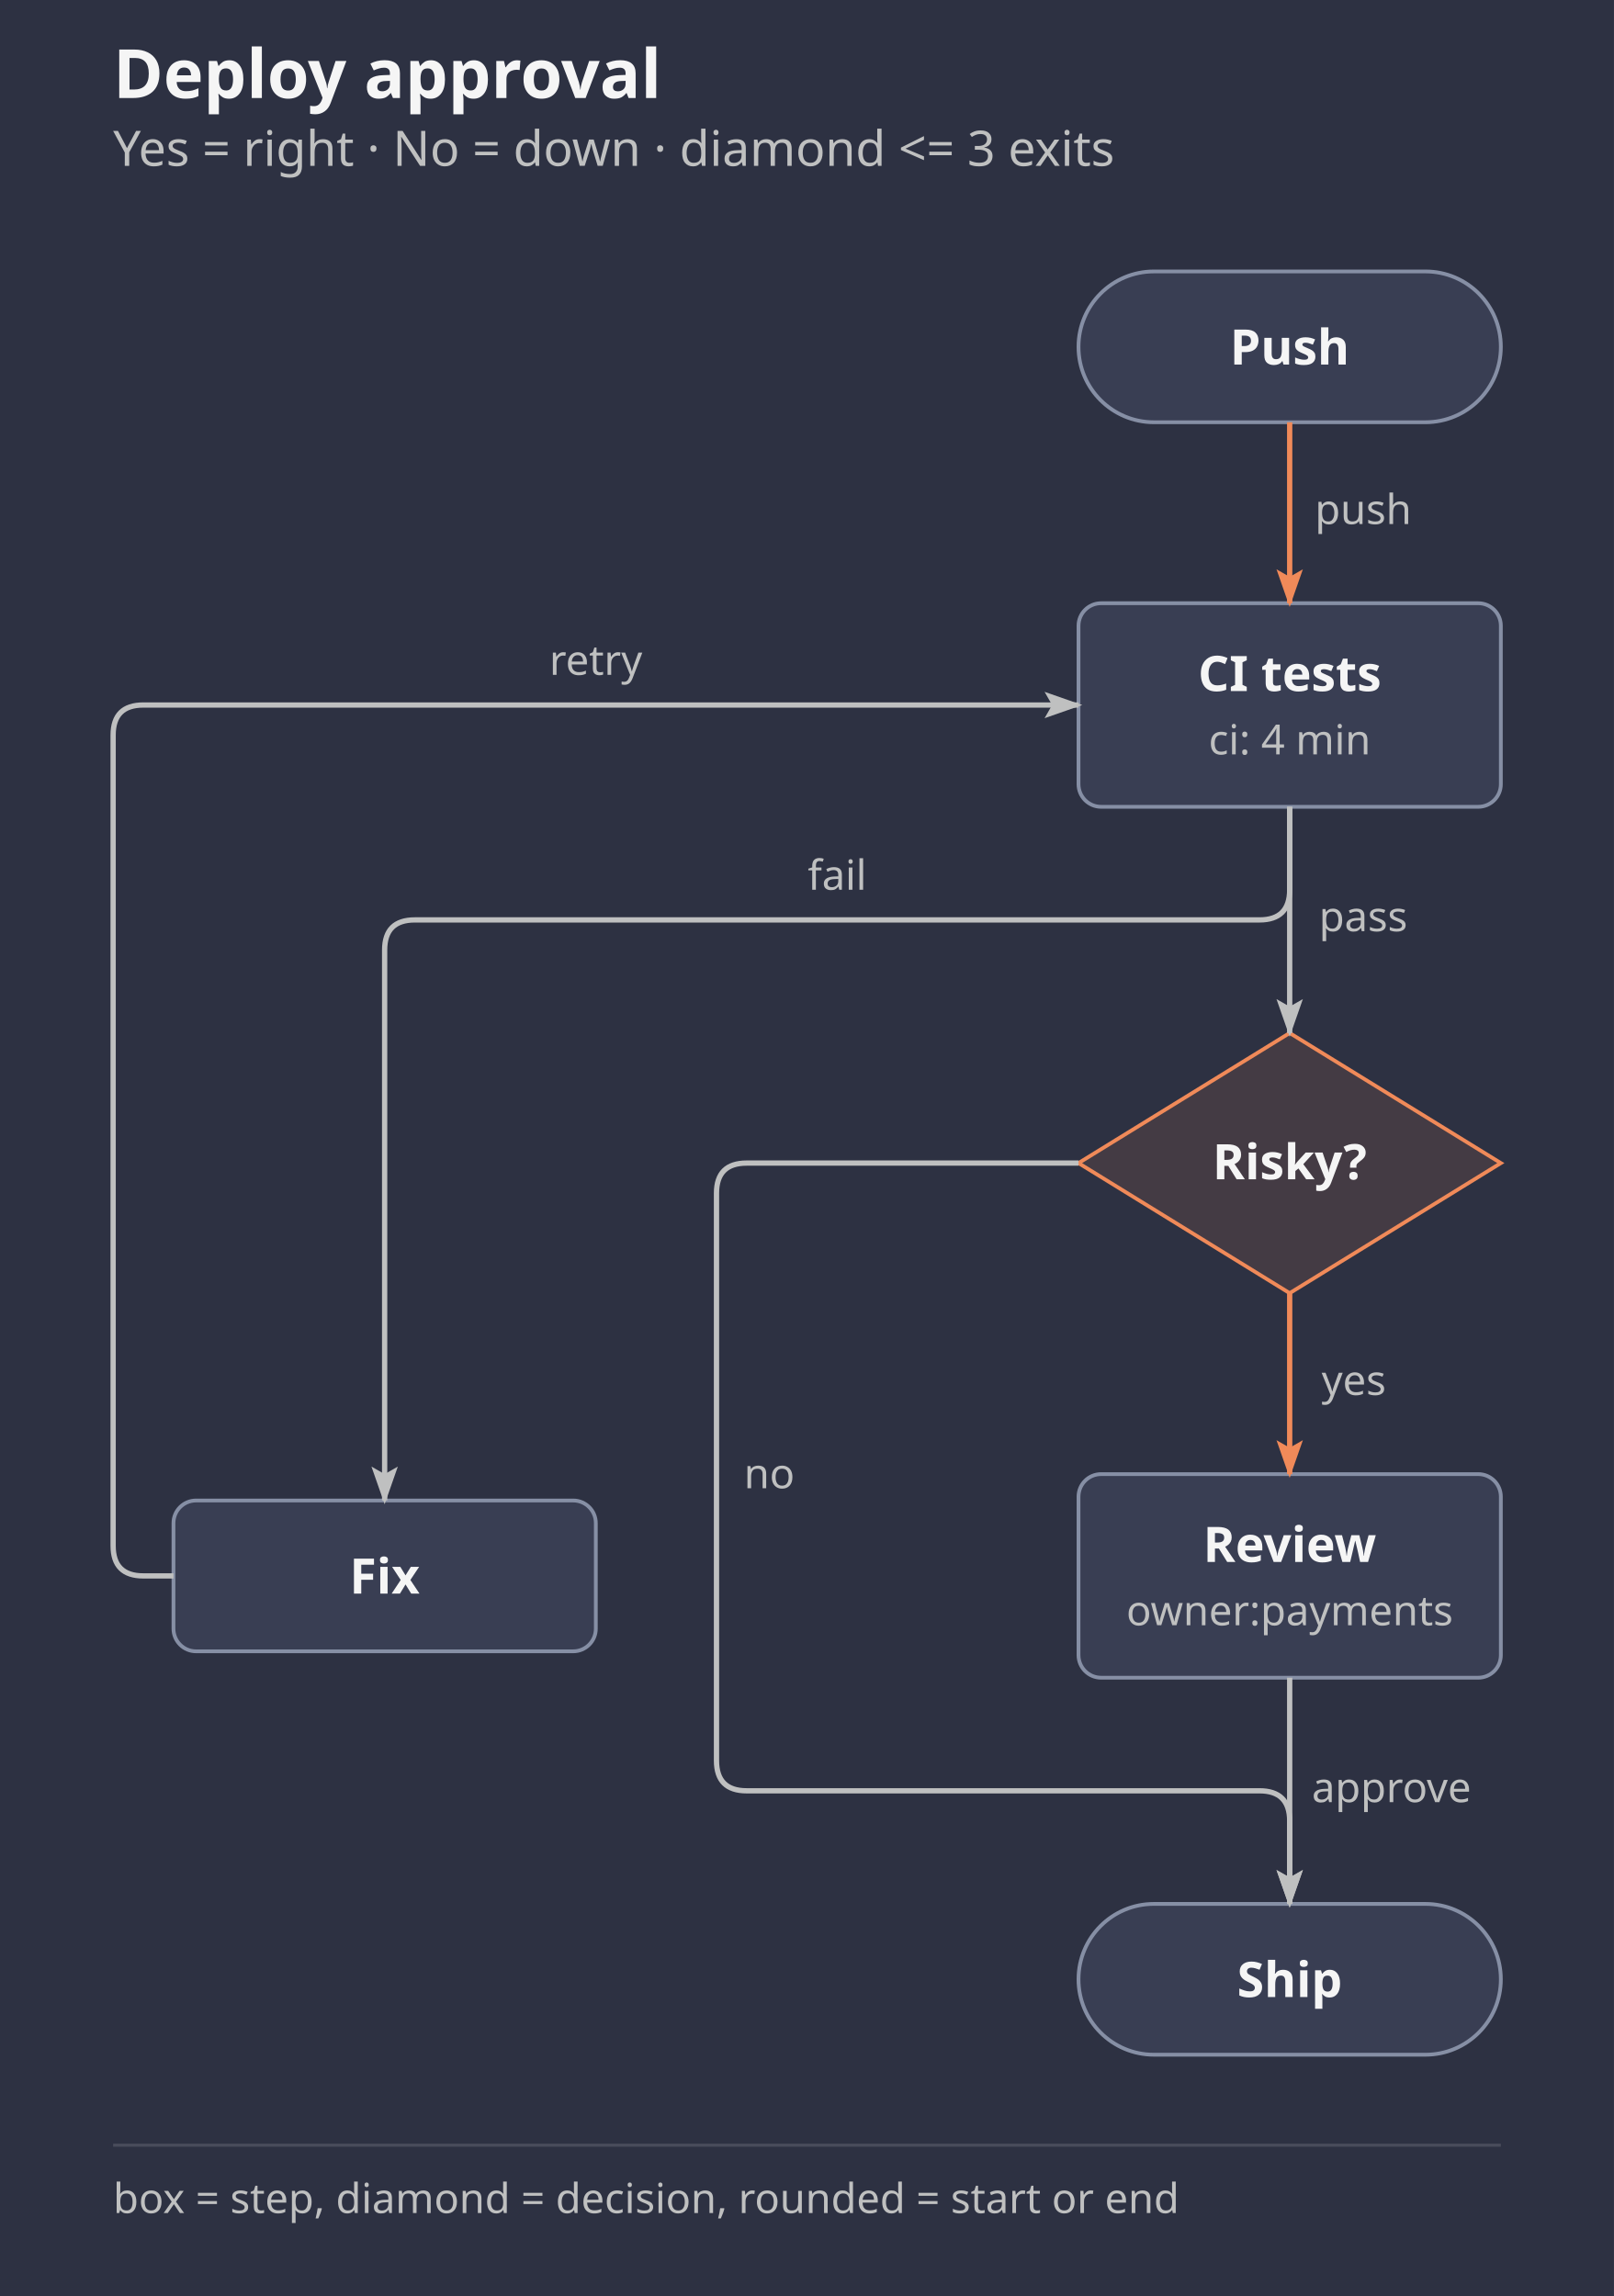
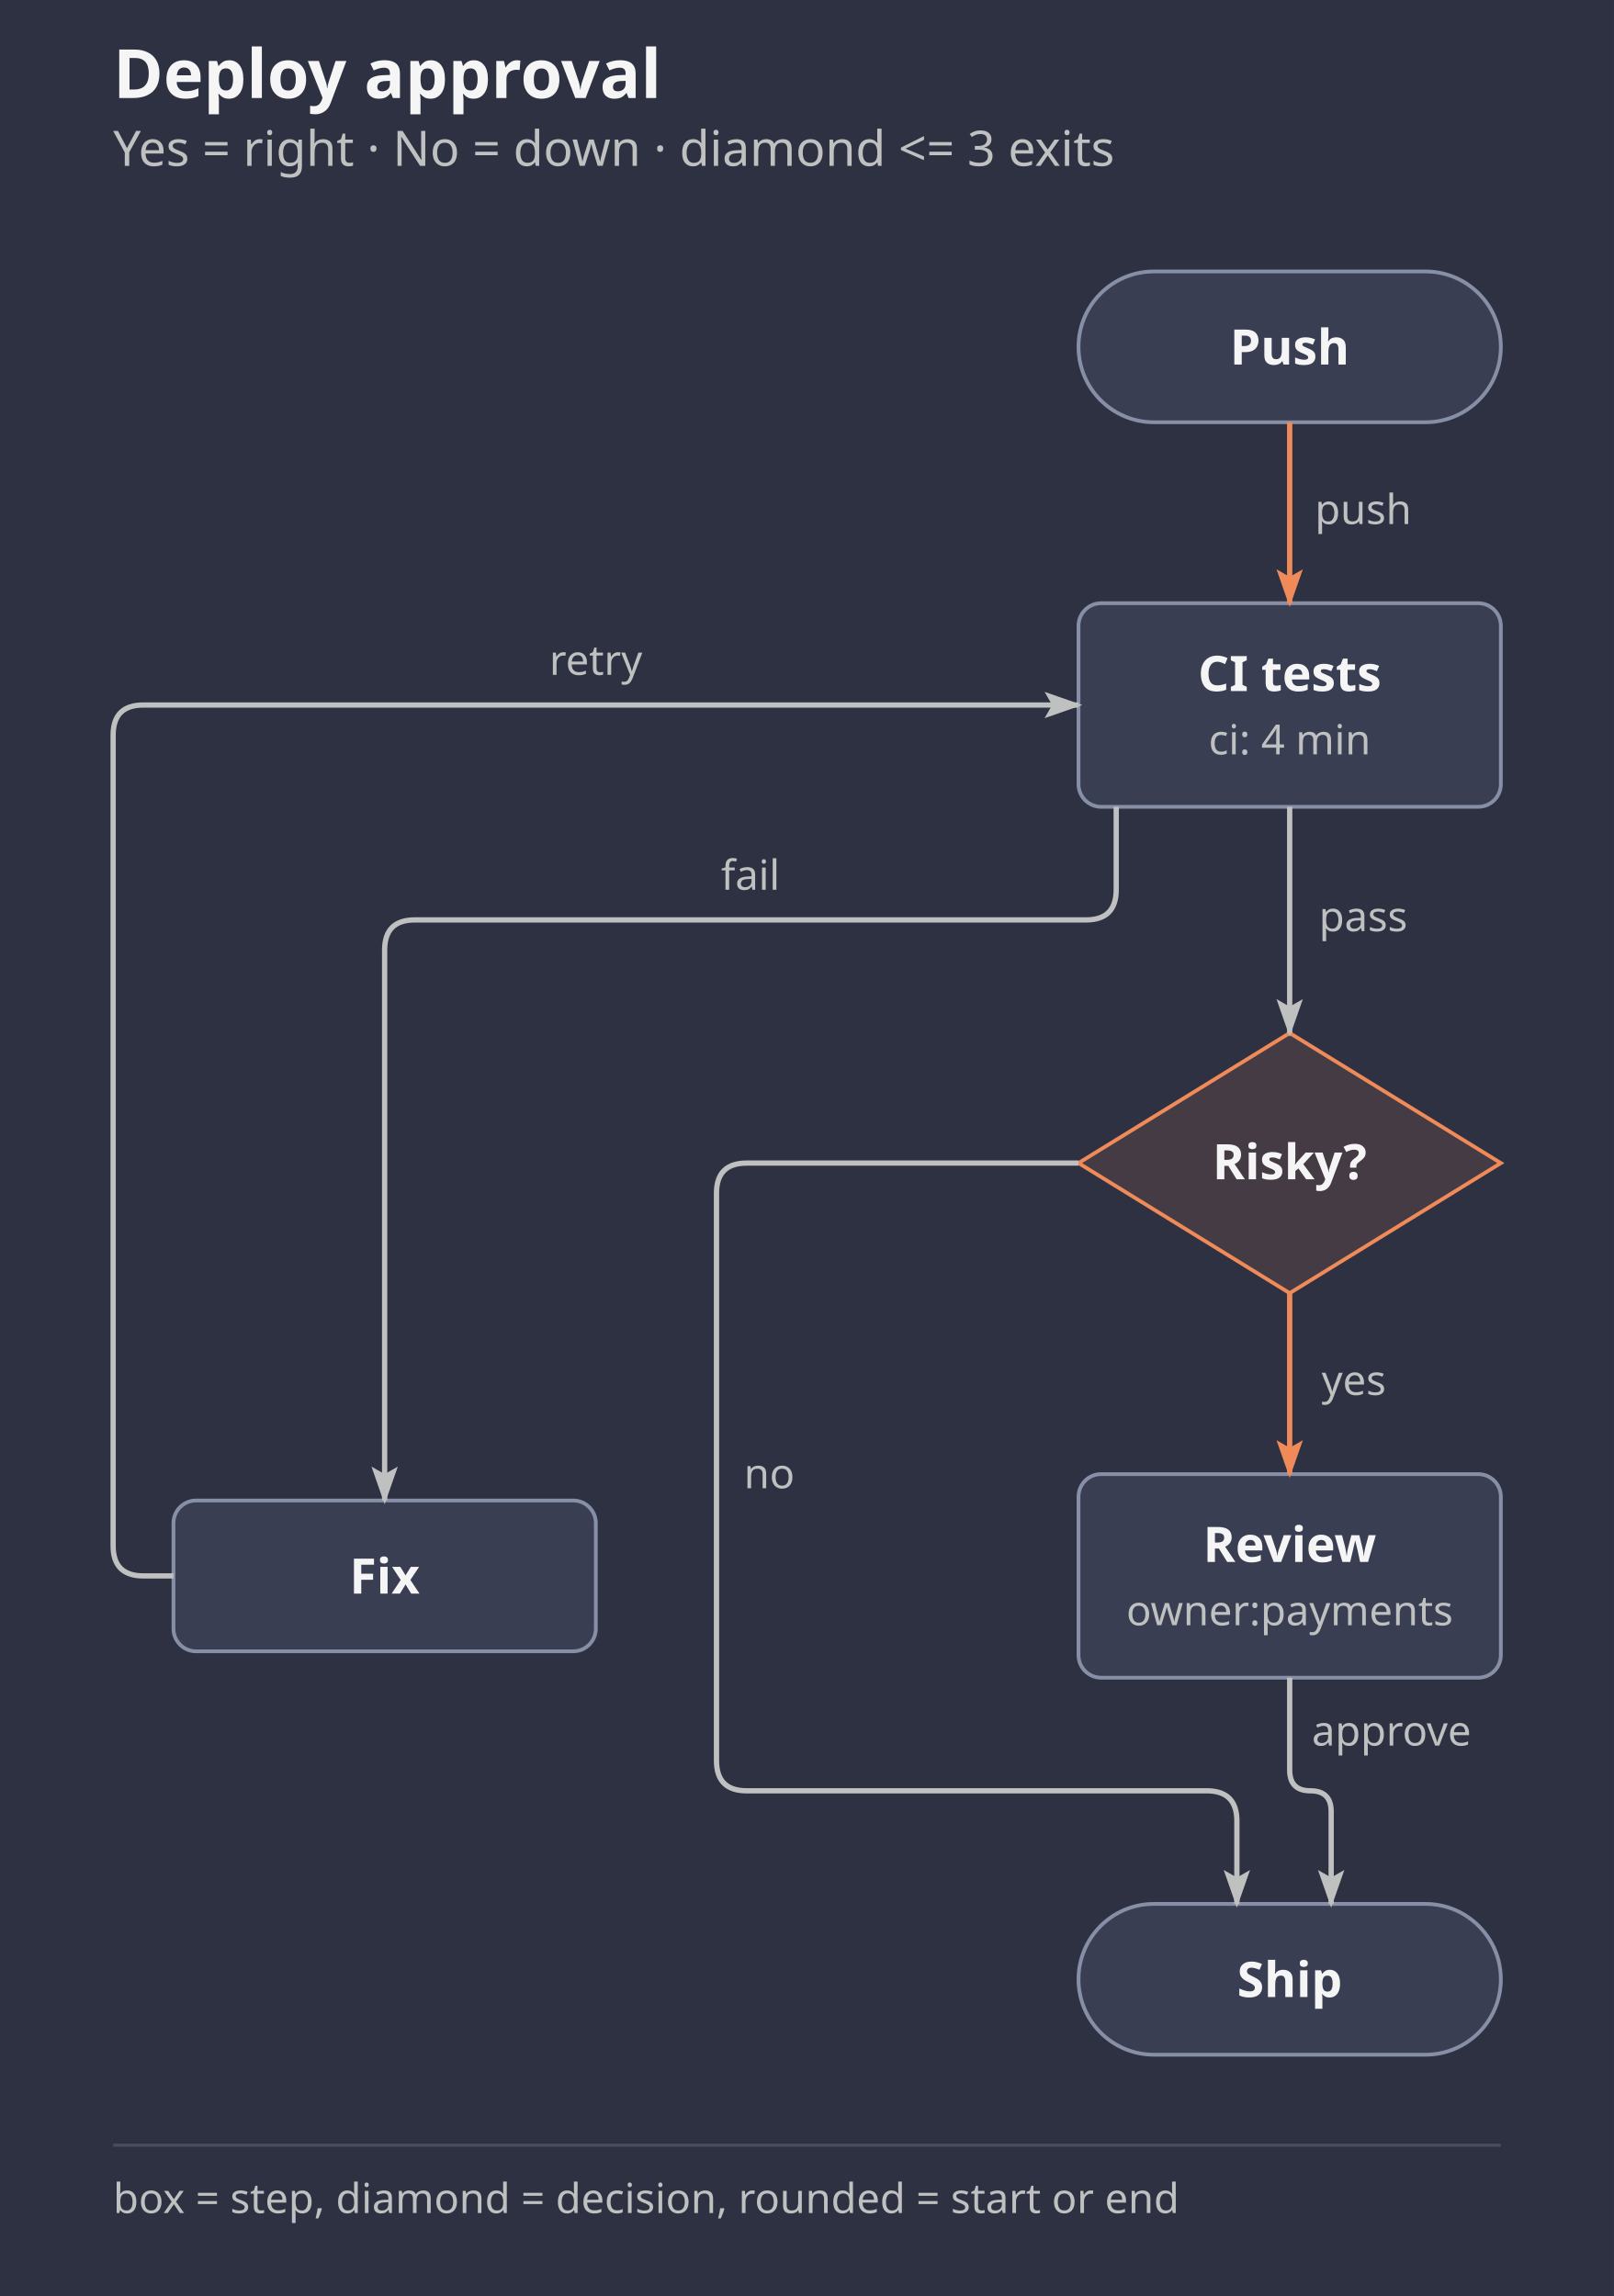
<svg xmlns="http://www.w3.org/2000/svg" role="graphics-document" aria-roledescription="flow diagram" data-legibility="all" viewBox="0 0 428 609" width="428">
  <rect width="428" height="609" fill="#2d3142" aria-hidden="true" />
  <defs>
    <marker id="a" markerWidth="10" markerHeight="7" refX="9" refY="3.5" orient="auto" markerUnits="userSpaceOnUse">
      <polygon points="0 0,10 3.5,0 7,2 3.5" fill="#bfc0c0" />
    </marker>
    <marker id="aa" markerWidth="10" markerHeight="7" refX="9" refY="3.5" orient="auto" markerUnits="userSpaceOnUse">
      <polygon points="0 0,10 3.5,0 7,2 3.5" fill="#f08a59" />
    </marker>
    <marker id="al" markerWidth="10" markerHeight="7" refX="9" refY="3.5" orient="auto" markerUnits="userSpaceOnUse">
      <polygon points="0 0,10 3.5,0 7,2 3.5" fill="#6a95d8" />
    </marker>
    <marker id="ar" markerWidth="10" markerHeight="7" refX="9" refY="3.5" orient="auto" markerUnits="userSpaceOnUse">
      <polygon points="0 0,10 3.5,0 7,2 3.5" fill="#aab2c4" />
    </marker>
  </defs>
  <text x="30" y="26" font-size="18" font-weight="600" font-family="system-ui, 'Segoe UI', sans-serif" fill="#f5f5f5">Deploy approval</text>
  <text x="30" y="44" font-size="13" font-family="system-ui, 'Segoe UI', sans-serif" fill="#bfc0c0">Yes = right · No = down · diamond &lt;= 3 exits</text>
  <rect x="286" y="72" width="112" height="40" rx="20" fill="#2d3142" aria-hidden="true" />
  <rect x="286" y="72" width="112" height="40" rx="20" fill="#393e53" stroke="#868fa5" data-node="start" data-label="Push" role="graphics-symbol" aria-roledescription="start or end" aria-label="Push" />
  <text x="342" y="96.7" font-size="13" font-weight="600" font-family="system-ui, 'Segoe UI', sans-serif" fill="#f5f5f5" text-anchor="middle" aria-hidden="true">Push</text>
  <rect x="286" y="160" width="112" height="54" rx="6" fill="#2d3142" aria-hidden="true" />
  <rect x="286" y="160" width="112" height="54" rx="6" fill="#393e53" stroke="#868fa5" data-node="tests" data-label="CI tests" role="graphics-symbol" aria-roledescription="box" aria-label="CI tests, ci: 4 min" />
  <text x="342" y="183.3" font-size="13" font-weight="600" font-family="system-ui, 'Segoe UI', sans-serif" fill="#f5f5f5" text-anchor="middle" aria-hidden="true">CI tests</text>
  <text x="342" y="200.1" font-size="11" font-family="system-ui, 'Segoe UI', sans-serif" fill="#bfc0c0" text-anchor="middle" aria-hidden="true">ci: 4 min</text>
  <polygon points="342,274 398,308.5 342,343 286,308.5" fill="#2d3142" aria-hidden="true" />
  <polygon points="342,274 398,308.5 342,343 286,308.5" fill="rgba(240,138,89,0.12)" stroke="#f08a59" data-node="risk?" data-label="Risky?" data-cx="342" data-cy="308.5" role="graphics-symbol" aria-roledescription="decision" aria-label="Risky?" />
  <text x="342" y="312.8" font-size="13" font-weight="600" font-family="system-ui, 'Segoe UI', sans-serif" fill="#f5f5f5" text-anchor="middle" aria-hidden="true">Risky?</text>
  <rect x="46" y="398" width="112" height="40" rx="6" fill="#2d3142" aria-hidden="true" />
  <rect x="46" y="398" width="112" height="40" rx="6" fill="#393e53" stroke="#868fa5" data-node="fix" data-label="Fix" role="graphics-symbol" aria-roledescription="box" aria-label="Fix" />
  <text x="102" y="422.7" font-size="13" font-weight="600" font-family="system-ui, 'Segoe UI', sans-serif" fill="#f5f5f5" text-anchor="middle" aria-hidden="true">Fix</text>
  <rect x="286" y="391" width="112" height="54" rx="6" fill="#2d3142" aria-hidden="true" />
  <rect x="286" y="391" width="112" height="54" rx="6" fill="#393e53" stroke="#868fa5" data-node="review" data-label="Review" role="graphics-symbol" aria-roledescription="box" aria-label="Review, owner:payments" />
  <text x="342" y="414.3" font-size="13" font-weight="600" font-family="system-ui, 'Segoe UI', sans-serif" fill="#f5f5f5" text-anchor="middle" aria-hidden="true">Review</text>
  <text x="342" y="431.1" font-size="11" font-family="system-ui, 'Segoe UI', sans-serif" fill="#bfc0c0" text-anchor="middle" aria-hidden="true">owner:payments</text>
  <rect x="286" y="505" width="112" height="40" rx="20" fill="#2d3142" aria-hidden="true" />
  <rect x="286" y="505" width="112" height="40" rx="20" fill="#393e53" stroke="#868fa5" data-node="ship" data-label="Ship" role="graphics-symbol" aria-roledescription="start or end" aria-label="Ship" />
  <text x="342" y="529.7" font-size="13" font-weight="600" font-family="system-ui, 'Segoe UI', sans-serif" fill="#f5f5f5" text-anchor="middle" aria-hidden="true">Ship</text>
  <path d="M342,112 L342,160" fill="none" stroke="#f08a59" stroke-width="1.4" marker-end="url(#aa)" data-from="start" data-to="tests" data-label="push" data-id="start-&gt;tests:push" data-from-port="s" data-to-port="n" role="graphics-symbol" aria-roledescription="arrow" aria-label="Push to CI tests: push" />
  <path d="M342,214 L342,274" fill="none" stroke="#bfc0c0" stroke-width="1.4" marker-end="url(#a)" data-from="tests" data-to="risk?" data-label="pass" data-id="tests-&gt;risk?:pass" data-from-port="s" data-to-port="n" role="graphics-symbol" aria-roledescription="arrow" aria-label="CI tests to Risky?: pass" />
-   <path d="M342,214 L342,236 Q342,244 334,244 L110,244 Q102,244 102,252 L102,398" fill="none" stroke="#bfc0c0" stroke-width="1.4" marker-end="url(#a)" data-from="tests" data-to="fix" data-label="fail" data-id="tests-&gt;fix:fail" data-from-port="s" data-to-port="n" role="graphics-symbol" aria-roledescription="arrow" aria-label="CI tests to Fix: fail" />
+   <path d="M296,214 L296,236 Q296,244 288,244 L110,244 Q102,244 102,252 L102,398" fill="none" stroke="#bfc0c0" stroke-width="1.4" marker-end="url(#a)" data-from="tests" data-to="fix" data-label="fail" data-id="tests-&gt;fix:fail" data-from-port="s" data-to-port="n" role="graphics-symbol" aria-roledescription="arrow" aria-label="CI tests to Fix: fail" />
  <path d="M342,343 L342,391" fill="none" stroke="#f08a59" stroke-width="1.4" marker-end="url(#aa)" data-from="risk?" data-to="review" data-label="yes" data-id="risk?-&gt;review:yes" data-from-port="s" data-to-port="n" role="graphics-symbol" aria-roledescription="arrow" aria-label="Risky? to Review: yes" />
-   <path d="M286,308.5 L198,308.5 Q190,308.5 190,316.5 L190,467 Q190,475 198,475 L334,475 Q342,475 342,483 L342,505" fill="none" stroke="#bfc0c0" stroke-width="1.4" marker-end="url(#a)" data-from="risk?" data-to="ship" data-label="no" data-id="risk?-&gt;ship:no" data-from-port="w" data-to-port="n" role="graphics-symbol" aria-roledescription="arrow" aria-label="Risky? to Ship: no" />
+   <path d="M286,308.5 L198,308.5 Q190,308.5 190,316.5 L190,467 Q190,475 198,475 L320,475 Q328,475 328,483 L328,505" fill="none" stroke="#bfc0c0" stroke-width="1.4" marker-end="url(#a)" data-from="risk?" data-to="ship" data-label="no" data-id="risk?-&gt;ship:no" data-from-port="w" data-to-port="n" role="graphics-symbol" aria-roledescription="arrow" aria-label="Risky? to Ship: no" />
  <path d="M46,418 L38,418 Q30,418 30,410 L30,195 Q30,187 38,187 L286,187" fill="none" stroke="#bfc0c0" stroke-width="1.4" marker-end="url(#a)" data-from="fix" data-to="tests" data-label="retry" data-id="fix-&gt;tests:retry" data-from-port="w" data-to-port="w" role="graphics-symbol" aria-roledescription="arrow" aria-label="Fix to CI tests: retry" />
-   <path d="M342,445 L342,505" fill="none" stroke="#bfc0c0" stroke-width="1.4" marker-end="url(#a)" data-from="review" data-to="ship" data-label="approve" data-id="review-&gt;ship:approve" data-from-port="s" data-to-port="n" role="graphics-symbol" aria-roledescription="arrow" aria-label="Review to Ship: approve" />
+   <path d="M342,445 L342,469.5 Q342,475 347.5,475 L347.5,475 Q353,475 353,480.5 L353,505" fill="none" stroke="#bfc0c0" stroke-width="1.4" marker-end="url(#a)" data-from="review" data-to="ship" data-label="approve" data-id="review-&gt;ship:approve" data-from-port="s" data-to-port="n" role="graphics-symbol" aria-roledescription="arrow" aria-label="Review to Ship: approve" />
  <rect x="346" y="127" width="31" height="16" rx="2" fill="#2d3142" aria-hidden="true" />
  <text x="361.5" y="139" font-size="11" font-family="system-ui, 'Segoe UI', sans-serif" fill="#bfc0c0" text-anchor="middle" aria-hidden="true">push</text>
  <rect x="346" y="235" width="31" height="16" rx="2" fill="#2d3142" aria-hidden="true" />
  <text x="361.5" y="247" font-size="11" font-family="system-ui, 'Segoe UI', sans-serif" fill="#bfc0c0" text-anchor="middle" aria-hidden="true">pass</text>
-   <rect x="210" y="224" width="24" height="16" rx="2" fill="#2d3142" aria-hidden="true" />
-   <text x="222" y="236" font-size="11" font-family="system-ui, 'Segoe UI', sans-serif" fill="#bfc0c0" text-anchor="middle" aria-hidden="true">fail</text>
+   <rect x="187" y="224" width="24" height="16" rx="2" fill="#2d3142" aria-hidden="true" />
+   <text x="199" y="236" font-size="11" font-family="system-ui, 'Segoe UI', sans-serif" fill="#bfc0c0" text-anchor="middle" aria-hidden="true">fail</text>
  <rect x="346" y="358" width="26" height="16" rx="2" fill="#2d3142" aria-hidden="true" />
  <text x="359" y="370" font-size="11" font-family="system-ui, 'Segoe UI', sans-serif" fill="#bfc0c0" text-anchor="middle" aria-hidden="true">yes</text>
  <rect x="194" y="382.75" width="20" height="16" rx="2" fill="#2d3142" aria-hidden="true" />
  <text x="204" y="394.75" font-size="11" font-family="system-ui, 'Segoe UI', sans-serif" fill="#bfc0c0" text-anchor="middle" aria-hidden="true">no</text>
  <rect x="143" y="167" width="30" height="16" rx="2" fill="#2d3142" aria-hidden="true" />
  <text x="158" y="179" font-size="11" font-family="system-ui, 'Segoe UI', sans-serif" fill="#bfc0c0" text-anchor="middle" aria-hidden="true">retry</text>
-   <rect x="346" y="466" width="46" height="16" rx="2" fill="#2d3142" aria-hidden="true" />
-   <text x="369" y="478" font-size="11" font-family="system-ui, 'Segoe UI', sans-serif" fill="#bfc0c0" text-anchor="middle" aria-hidden="true">approve</text>
+   <rect x="346" y="451" width="46" height="16" rx="2" fill="#2d3142" aria-hidden="true" />
+   <text x="369" y="463" font-size="11" font-family="system-ui, 'Segoe UI', sans-serif" fill="#bfc0c0" text-anchor="middle" aria-hidden="true">approve</text>
  <line x1="30" y1="569" x2="398" y2="569" stroke="rgba(245,245,245,0.14)" stroke-width=".8" aria-hidden="true" />
  <text x="30" y="587" font-size="11" font-family="system-ui, 'Segoe UI', sans-serif" fill="#bfc0c0">box = step, diamond = decision, rounded = start or end</text>
</svg>
